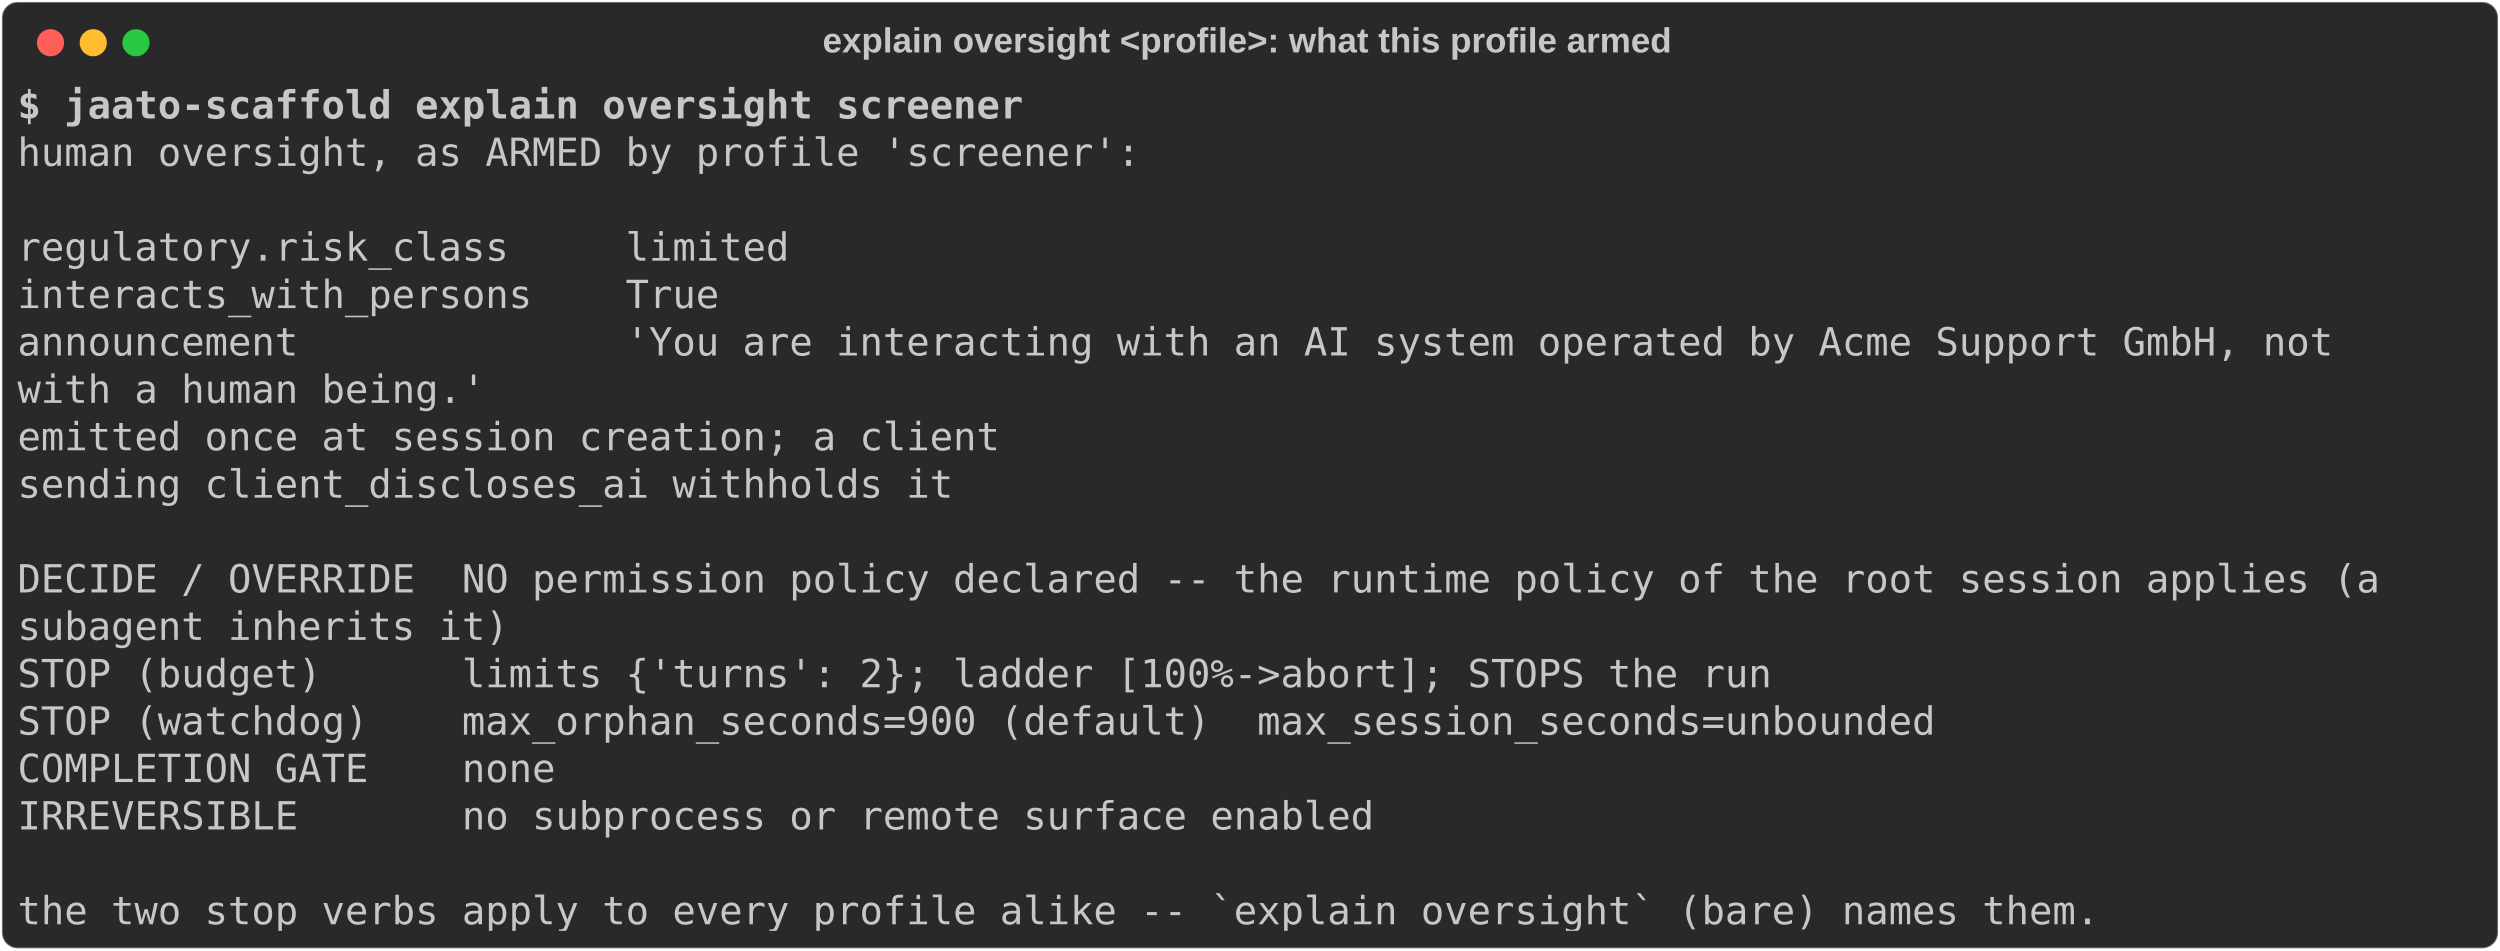
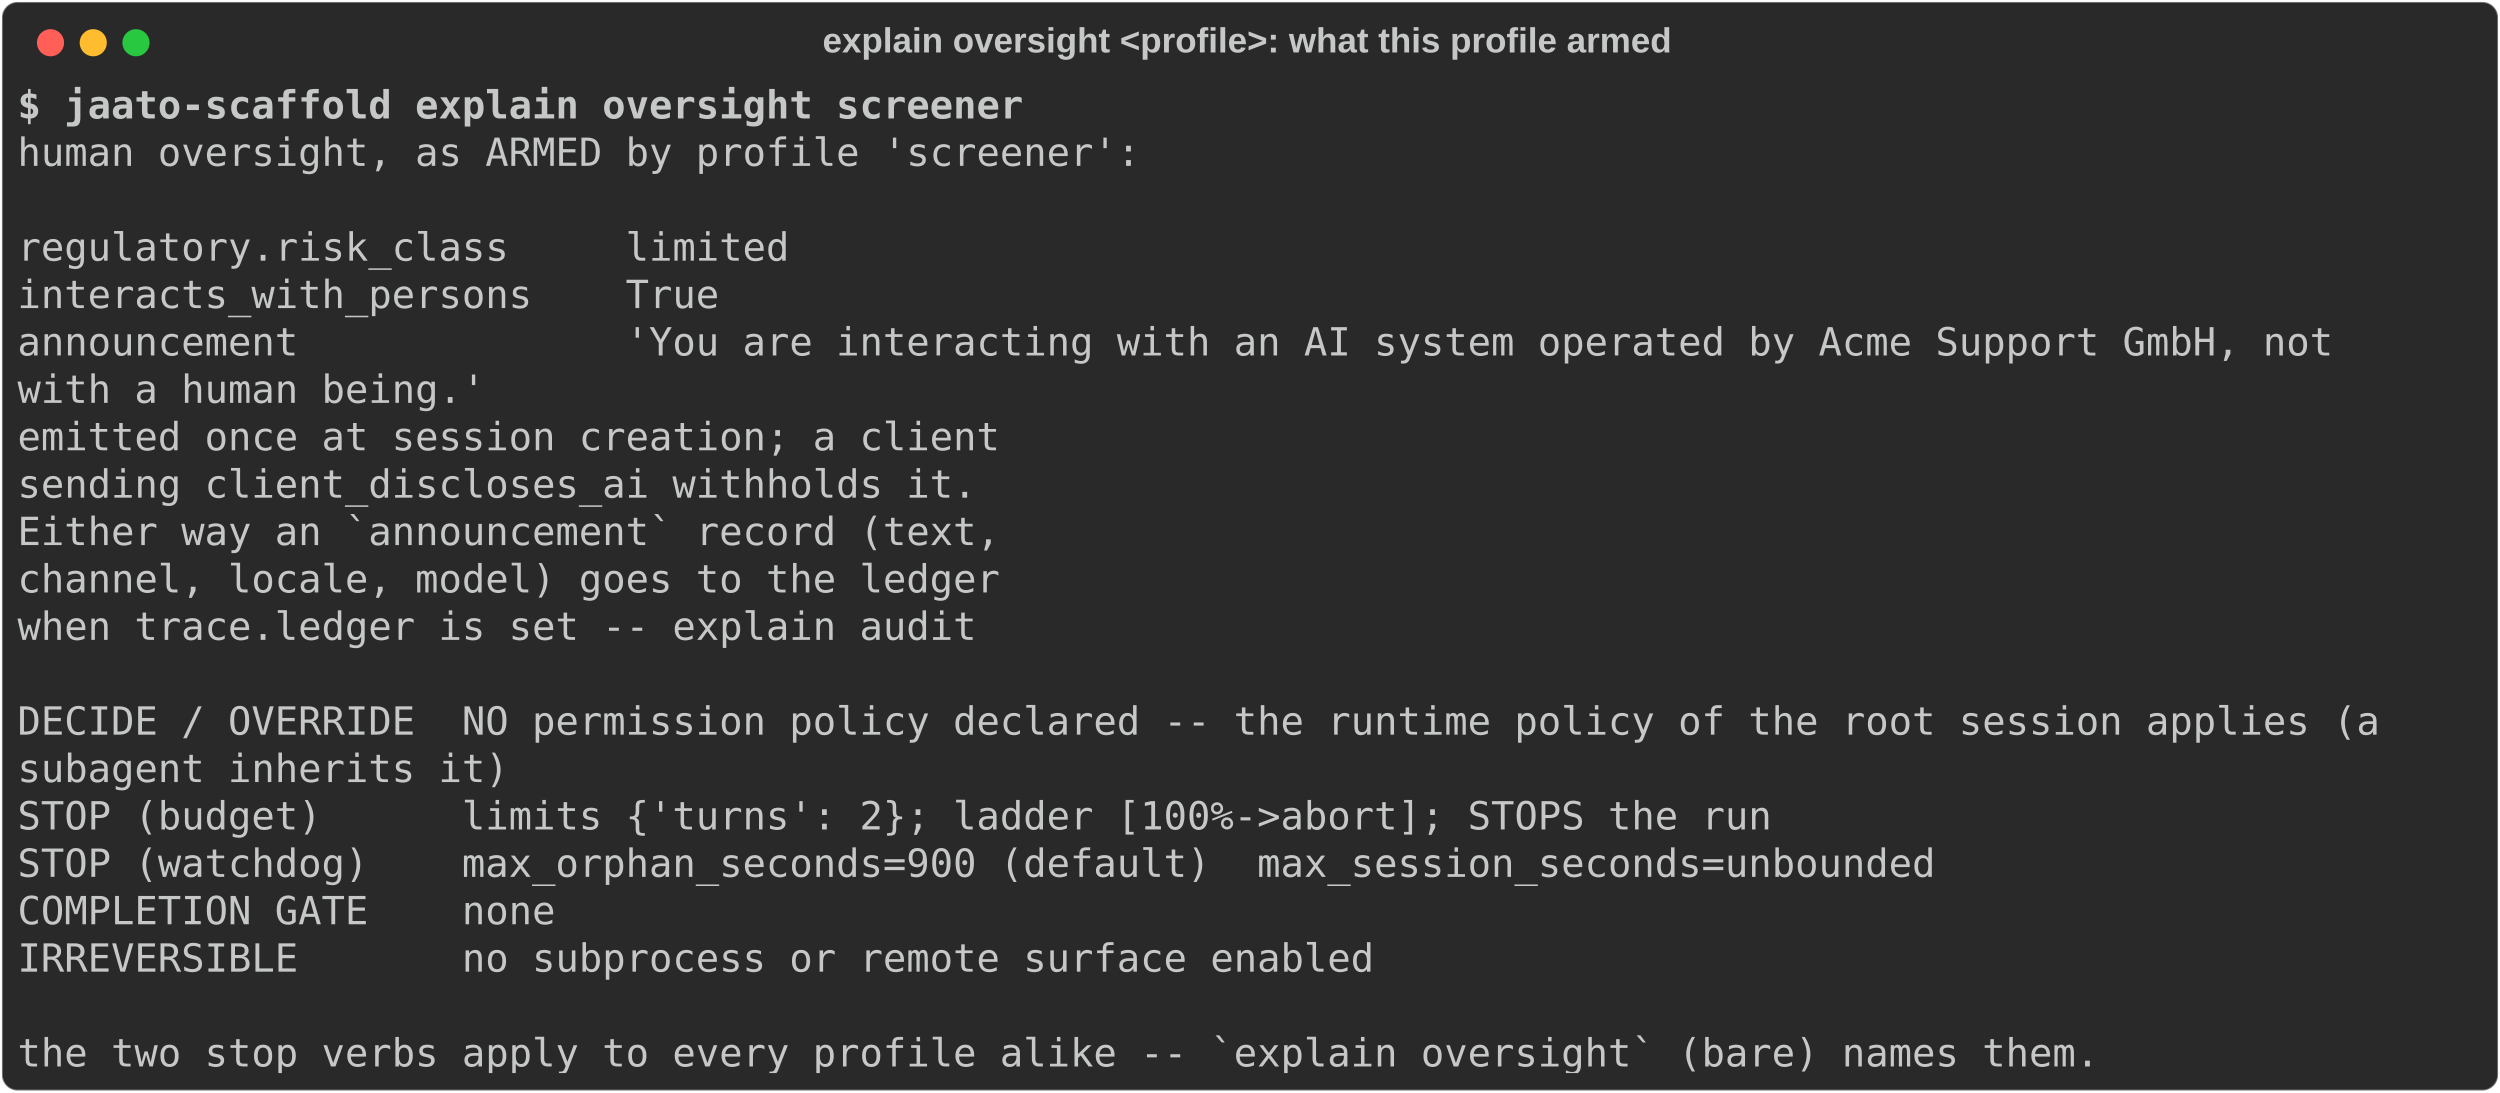
- <svg xmlns="http://www.w3.org/2000/svg" class="rich-terminal" viewBox="0 0 1287 489.2">
+ <svg xmlns="http://www.w3.org/2000/svg" class="rich-terminal" viewBox="0 0 1287 562.4">
  <style>

    @font-face {
        font-family: "Fira Code";
        src: local("FiraCode-Regular"),
                url("https://cdnjs.cloudflare.com/ajax/libs/firacode/6.2.0/woff2/FiraCode-Regular.woff2") format("woff2"),
                url("https://cdnjs.cloudflare.com/ajax/libs/firacode/6.2.0/woff/FiraCode-Regular.woff") format("woff");
        font-style: normal;
        font-weight: 400;
    }
    @font-face {
        font-family: "Fira Code";
        src: local("FiraCode-Bold"),
                url("https://cdnjs.cloudflare.com/ajax/libs/firacode/6.2.0/woff2/FiraCode-Bold.woff2") format("woff2"),
                url("https://cdnjs.cloudflare.com/ajax/libs/firacode/6.2.0/woff/FiraCode-Bold.woff") format("woff");
        font-style: bold;
        font-weight: 700;
    }

-     .terminal-185517644-matrix {
+     .terminal-959059235-matrix {
        font-family: Fira Code, monospace;
        font-size: 20px;
        line-height: 24.4px;
        font-variant-east-asian: full-width;
    }

-     .terminal-185517644-title {
+     .terminal-959059235-title {
        font-size: 18px;
        font-weight: bold;
        font-family: arial;
    }

-     .terminal-185517644-r1 { fill: #c5c8c6;font-weight: bold }
- .terminal-185517644-r2 { fill: #c5c8c6 }
+     .terminal-959059235-r1 { fill: #c5c8c6;font-weight: bold }
+ .terminal-959059235-r2 { fill: #c5c8c6 }
    </style>
  <defs>
-     <clipPath id="terminal-185517644-clip-terminal">
-       <rect x="0" y="0" width="1267.8" height="438.2" />
+     <clipPath id="terminal-959059235-clip-terminal">
+       <rect x="0" y="0" width="1267.8" height="511.4" />
    </clipPath>
-     <clipPath id="terminal-185517644-line-0">
+     <clipPath id="terminal-959059235-line-0">
      <rect x="0" y="1.5" width="1268.8" height="24.65" />
    </clipPath>
-     <clipPath id="terminal-185517644-line-1">
+     <clipPath id="terminal-959059235-line-1">
      <rect x="0" y="25.9" width="1268.8" height="24.65" />
    </clipPath>
-     <clipPath id="terminal-185517644-line-2">
+     <clipPath id="terminal-959059235-line-2">
      <rect x="0" y="50.3" width="1268.8" height="24.65" />
    </clipPath>
-     <clipPath id="terminal-185517644-line-3">
+     <clipPath id="terminal-959059235-line-3">
      <rect x="0" y="74.7" width="1268.8" height="24.65" />
    </clipPath>
-     <clipPath id="terminal-185517644-line-4">
+     <clipPath id="terminal-959059235-line-4">
      <rect x="0" y="99.1" width="1268.8" height="24.65" />
    </clipPath>
-     <clipPath id="terminal-185517644-line-5">
+     <clipPath id="terminal-959059235-line-5">
      <rect x="0" y="123.5" width="1268.8" height="24.65" />
    </clipPath>
-     <clipPath id="terminal-185517644-line-6">
+     <clipPath id="terminal-959059235-line-6">
      <rect x="0" y="147.9" width="1268.8" height="24.65" />
    </clipPath>
-     <clipPath id="terminal-185517644-line-7">
+     <clipPath id="terminal-959059235-line-7">
      <rect x="0" y="172.3" width="1268.8" height="24.65" />
    </clipPath>
-     <clipPath id="terminal-185517644-line-8">
+     <clipPath id="terminal-959059235-line-8">
      <rect x="0" y="196.7" width="1268.8" height="24.65" />
    </clipPath>
-     <clipPath id="terminal-185517644-line-9">
+     <clipPath id="terminal-959059235-line-9">
      <rect x="0" y="221.1" width="1268.8" height="24.65" />
    </clipPath>
-     <clipPath id="terminal-185517644-line-10">
+     <clipPath id="terminal-959059235-line-10">
      <rect x="0" y="245.5" width="1268.8" height="24.65" />
    </clipPath>
-     <clipPath id="terminal-185517644-line-11">
+     <clipPath id="terminal-959059235-line-11">
      <rect x="0" y="269.9" width="1268.8" height="24.65" />
    </clipPath>
-     <clipPath id="terminal-185517644-line-12">
+     <clipPath id="terminal-959059235-line-12">
      <rect x="0" y="294.3" width="1268.8" height="24.65" />
    </clipPath>
-     <clipPath id="terminal-185517644-line-13">
+     <clipPath id="terminal-959059235-line-13">
      <rect x="0" y="318.7" width="1268.8" height="24.65" />
    </clipPath>
-     <clipPath id="terminal-185517644-line-14">
+     <clipPath id="terminal-959059235-line-14">
      <rect x="0" y="343.1" width="1268.8" height="24.65" />
    </clipPath>
-     <clipPath id="terminal-185517644-line-15">
+     <clipPath id="terminal-959059235-line-15">
      <rect x="0" y="367.5" width="1268.8" height="24.65" />
    </clipPath>
-     <clipPath id="terminal-185517644-line-16">
+     <clipPath id="terminal-959059235-line-16">
      <rect x="0" y="391.9" width="1268.8" height="24.65" />
    </clipPath>
+     <clipPath id="terminal-959059235-line-17">
+       <rect x="0" y="416.3" width="1268.8" height="24.65" />
+     </clipPath>
+     <clipPath id="terminal-959059235-line-18">
+       <rect x="0" y="440.7" width="1268.8" height="24.65" />
+     </clipPath>
+     <clipPath id="terminal-959059235-line-19">
+       <rect x="0" y="465.1" width="1268.8" height="24.65" />
+     </clipPath>
  </defs>
-   <rect fill="#292929" stroke="rgba(255,255,255,0.35)" stroke-width="1" x="1" y="1" width="1285" height="487.2" rx="8" />
-   <text class="terminal-185517644-title" fill="#c5c8c6" text-anchor="middle" x="642" y="27">explain oversight &lt;profile&gt;: what this profile armed</text>
+   <rect fill="#292929" stroke="rgba(255,255,255,0.35)" stroke-width="1" x="1" y="1" width="1285" height="560.4" rx="8" />
+   <text class="terminal-959059235-title" fill="#c5c8c6" text-anchor="middle" x="642" y="27">explain oversight &lt;profile&gt;: what this profile armed</text>
  <g transform="translate(26,22)">
    <circle cx="0" cy="0" r="7" fill="#ff5f57" />
    <circle cx="22" cy="0" r="7" fill="#febc2e" />
    <circle cx="44" cy="0" r="7" fill="#28c840" />
  </g>
-   <g transform="translate(9, 41)" clip-path="url(#terminal-185517644-clip-terminal)">
-     <g class="terminal-185517644-matrix">
-       <text class="terminal-185517644-r1" x="0" y="20" textLength="524.6" clip-path="url(#terminal-185517644-line-0)">$ jaato-scaffold explain oversight screener</text>
-       <text class="terminal-185517644-r2" x="1268.8" y="20" textLength="12.2" clip-path="url(#terminal-185517644-line-0)">
+   <g transform="translate(9, 41)" clip-path="url(#terminal-959059235-clip-terminal)">
+     <g class="terminal-959059235-matrix">
+       <text class="terminal-959059235-r1" x="0" y="20" textLength="524.6" clip-path="url(#terminal-959059235-line-0)">$ jaato-scaffold explain oversight screener</text>
+       <text class="terminal-959059235-r2" x="1268.8" y="20" textLength="12.2" clip-path="url(#terminal-959059235-line-0)">
</text>
-       <text class="terminal-185517644-r2" x="0" y="44.4" textLength="585.6" clip-path="url(#terminal-185517644-line-1)">human oversight, as ARMED by profile 'screener':</text>
-       <text class="terminal-185517644-r2" x="1268.8" y="44.4" textLength="12.2" clip-path="url(#terminal-185517644-line-1)">
+       <text class="terminal-959059235-r2" x="0" y="44.4" textLength="585.6" clip-path="url(#terminal-959059235-line-1)">human oversight, as ARMED by profile 'screener':</text>
+       <text class="terminal-959059235-r2" x="1268.8" y="44.4" textLength="12.2" clip-path="url(#terminal-959059235-line-1)">
</text>
-       <text class="terminal-185517644-r2" x="1268.8" y="68.8" textLength="12.2" clip-path="url(#terminal-185517644-line-2)">
+       <text class="terminal-959059235-r2" x="1268.8" y="68.8" textLength="12.2" clip-path="url(#terminal-959059235-line-2)">
</text>
-       <text class="terminal-185517644-r2" x="0" y="93.2" textLength="427" clip-path="url(#terminal-185517644-line-3)">  regulatory.risk_class     limited</text>
-       <text class="terminal-185517644-r2" x="1268.8" y="93.2" textLength="12.2" clip-path="url(#terminal-185517644-line-3)">
+       <text class="terminal-959059235-r2" x="0" y="93.2" textLength="427" clip-path="url(#terminal-959059235-line-3)">  regulatory.risk_class     limited</text>
+       <text class="terminal-959059235-r2" x="1268.8" y="93.2" textLength="12.2" clip-path="url(#terminal-959059235-line-3)">
</text>
-       <text class="terminal-185517644-r2" x="0" y="117.6" textLength="390.4" clip-path="url(#terminal-185517644-line-4)">  interacts_with_persons    True</text>
-       <text class="terminal-185517644-r2" x="1268.8" y="117.6" textLength="12.2" clip-path="url(#terminal-185517644-line-4)">
+       <text class="terminal-959059235-r2" x="0" y="117.6" textLength="390.4" clip-path="url(#terminal-959059235-line-4)">  interacts_with_persons    True</text>
+       <text class="terminal-959059235-r2" x="1268.8" y="117.6" textLength="12.2" clip-path="url(#terminal-959059235-line-4)">
</text>
-       <text class="terminal-185517644-r2" x="0" y="142" textLength="1244.4" clip-path="url(#terminal-185517644-line-5)">  announcement              'You are interacting with an AI system operated by Acme Support GmbH, not </text>
-       <text class="terminal-185517644-r2" x="1268.8" y="142" textLength="12.2" clip-path="url(#terminal-185517644-line-5)">
+       <text class="terminal-959059235-r2" x="0" y="142" textLength="1244.4" clip-path="url(#terminal-959059235-line-5)">  announcement              'You are interacting with an AI system operated by Acme Support GmbH, not </text>
+       <text class="terminal-959059235-r2" x="1268.8" y="142" textLength="12.2" clip-path="url(#terminal-959059235-line-5)">
</text>
-       <text class="terminal-185517644-r2" x="0" y="166.4" textLength="244" clip-path="url(#terminal-185517644-line-6)">with a human being.'</text>
-       <text class="terminal-185517644-r2" x="1268.8" y="166.4" textLength="12.2" clip-path="url(#terminal-185517644-line-6)">
+       <text class="terminal-959059235-r2" x="0" y="166.4" textLength="244" clip-path="url(#terminal-959059235-line-6)">with a human being.'</text>
+       <text class="terminal-959059235-r2" x="1268.8" y="166.4" textLength="12.2" clip-path="url(#terminal-959059235-line-6)">
</text>
-       <text class="terminal-185517644-r2" x="0" y="190.8" textLength="854" clip-path="url(#terminal-185517644-line-7)">                            emitted once at session creation; a client</text>
-       <text class="terminal-185517644-r2" x="1268.8" y="190.8" textLength="12.2" clip-path="url(#terminal-185517644-line-7)">
+       <text class="terminal-959059235-r2" x="0" y="190.8" textLength="854" clip-path="url(#terminal-959059235-line-7)">                            emitted once at session creation; a client</text>
+       <text class="terminal-959059235-r2" x="1268.8" y="190.8" textLength="12.2" clip-path="url(#terminal-959059235-line-7)">
</text>
-       <text class="terminal-185517644-r2" x="0" y="215.2" textLength="829.6" clip-path="url(#terminal-185517644-line-8)">                            sending client_discloses_ai withholds it</text>
-       <text class="terminal-185517644-r2" x="1268.8" y="215.2" textLength="12.2" clip-path="url(#terminal-185517644-line-8)">
+       <text class="terminal-959059235-r2" x="0" y="215.2" textLength="841.8" clip-path="url(#terminal-959059235-line-8)">                            sending client_discloses_ai withholds it.</text>
+       <text class="terminal-959059235-r2" x="1268.8" y="215.2" textLength="12.2" clip-path="url(#terminal-959059235-line-8)">
</text>
-       <text class="terminal-185517644-r2" x="1268.8" y="239.6" textLength="12.2" clip-path="url(#terminal-185517644-line-9)">
+       <text class="terminal-959059235-r2" x="0" y="239.6" textLength="854" clip-path="url(#terminal-959059235-line-9)">                            Either way an `announcement` record (text,</text>
+       <text class="terminal-959059235-r2" x="1268.8" y="239.6" textLength="12.2" clip-path="url(#terminal-959059235-line-9)">
</text>
-       <text class="terminal-185517644-r2" x="0" y="264" textLength="1268.8" clip-path="url(#terminal-185517644-line-10)">  DECIDE / OVERRIDE  NO permission policy declared -- the runtime policy of the root session applies (a </text>
-       <text class="terminal-185517644-r2" x="1268.8" y="264" textLength="12.2" clip-path="url(#terminal-185517644-line-10)">
+       <text class="terminal-959059235-r2" x="0" y="264" textLength="854" clip-path="url(#terminal-959059235-line-10)">                            channel, locale, model) goes to the ledger</text>
+       <text class="terminal-959059235-r2" x="1268.8" y="264" textLength="12.2" clip-path="url(#terminal-959059235-line-10)">
</text>
-       <text class="terminal-185517644-r2" x="0" y="288.4" textLength="256.2" clip-path="url(#terminal-185517644-line-11)">subagent inherits it)</text>
-       <text class="terminal-185517644-r2" x="1268.8" y="288.4" textLength="12.2" clip-path="url(#terminal-185517644-line-11)">
+       <text class="terminal-959059235-r2" x="0" y="288.4" textLength="841.8" clip-path="url(#terminal-959059235-line-11)">                            when trace.ledger is set -- explain audit</text>
+       <text class="terminal-959059235-r2" x="1268.8" y="288.4" textLength="12.2" clip-path="url(#terminal-959059235-line-11)">
</text>
-       <text class="terminal-185517644-r2" x="0" y="312.8" textLength="939.4" clip-path="url(#terminal-185517644-line-12)">  STOP (budget)      limits {'turns': 2}; ladder [100%-&gt;abort]; STOPS the run</text>
-       <text class="terminal-185517644-r2" x="1268.8" y="312.8" textLength="12.2" clip-path="url(#terminal-185517644-line-12)">
+       <text class="terminal-959059235-r2" x="1268.8" y="312.8" textLength="12.2" clip-path="url(#terminal-959059235-line-12)">
</text>
-       <text class="terminal-185517644-r2" x="0" y="337.2" textLength="1024.8" clip-path="url(#terminal-185517644-line-13)">  STOP (watchdog)    max_orphan_seconds=900 (default)  max_session_seconds=unbounded</text>
-       <text class="terminal-185517644-r2" x="1268.8" y="337.2" textLength="12.2" clip-path="url(#terminal-185517644-line-13)">
+       <text class="terminal-959059235-r2" x="0" y="337.2" textLength="1268.8" clip-path="url(#terminal-959059235-line-13)">  DECIDE / OVERRIDE  NO permission policy declared -- the runtime policy of the root session applies (a </text>
+       <text class="terminal-959059235-r2" x="1268.8" y="337.2" textLength="12.2" clip-path="url(#terminal-959059235-line-13)">
</text>
-       <text class="terminal-185517644-r2" x="0" y="361.6" textLength="305" clip-path="url(#terminal-185517644-line-14)">  COMPLETION GATE    none</text>
-       <text class="terminal-185517644-r2" x="1268.8" y="361.6" textLength="12.2" clip-path="url(#terminal-185517644-line-14)">
+       <text class="terminal-959059235-r2" x="0" y="361.6" textLength="256.2" clip-path="url(#terminal-959059235-line-14)">subagent inherits it)</text>
+       <text class="terminal-959059235-r2" x="1268.8" y="361.6" textLength="12.2" clip-path="url(#terminal-959059235-line-14)">
</text>
-       <text class="terminal-185517644-r2" x="0" y="386" textLength="732" clip-path="url(#terminal-185517644-line-15)">  IRREVERSIBLE       no subprocess or remote surface enabled</text>
-       <text class="terminal-185517644-r2" x="1268.8" y="386" textLength="12.2" clip-path="url(#terminal-185517644-line-15)">
+       <text class="terminal-959059235-r2" x="0" y="386" textLength="939.4" clip-path="url(#terminal-959059235-line-15)">  STOP (budget)      limits {'turns': 2}; ladder [100%-&gt;abort]; STOPS the run</text>
+       <text class="terminal-959059235-r2" x="1268.8" y="386" textLength="12.2" clip-path="url(#terminal-959059235-line-15)">
</text>
-       <text class="terminal-185517644-r2" x="1268.8" y="410.4" textLength="12.2" clip-path="url(#terminal-185517644-line-16)">
+       <text class="terminal-959059235-r2" x="0" y="410.4" textLength="1024.8" clip-path="url(#terminal-959059235-line-16)">  STOP (watchdog)    max_orphan_seconds=900 (default)  max_session_seconds=unbounded</text>
+       <text class="terminal-959059235-r2" x="1268.8" y="410.4" textLength="12.2" clip-path="url(#terminal-959059235-line-16)">
</text>
-       <text class="terminal-185517644-r2" x="0" y="434.8" textLength="1110.2" clip-path="url(#terminal-185517644-line-17)">  the two stop verbs apply to every profile alike -- `explain oversight` (bare) names them.</text>
-       <text class="terminal-185517644-r2" x="1268.8" y="434.8" textLength="12.2" clip-path="url(#terminal-185517644-line-17)">
+       <text class="terminal-959059235-r2" x="0" y="434.8" textLength="305" clip-path="url(#terminal-959059235-line-17)">  COMPLETION GATE    none</text>
+       <text class="terminal-959059235-r2" x="1268.8" y="434.8" textLength="12.2" clip-path="url(#terminal-959059235-line-17)">
+ </text>
+       <text class="terminal-959059235-r2" x="0" y="459.2" textLength="732" clip-path="url(#terminal-959059235-line-18)">  IRREVERSIBLE       no subprocess or remote surface enabled</text>
+       <text class="terminal-959059235-r2" x="1268.8" y="459.2" textLength="12.2" clip-path="url(#terminal-959059235-line-18)">
+ </text>
+       <text class="terminal-959059235-r2" x="1268.8" y="483.6" textLength="12.2" clip-path="url(#terminal-959059235-line-19)">
+ </text>
+       <text class="terminal-959059235-r2" x="0" y="508" textLength="1110.2" clip-path="url(#terminal-959059235-line-20)">  the two stop verbs apply to every profile alike -- `explain oversight` (bare) names them.</text>
+       <text class="terminal-959059235-r2" x="1268.8" y="508" textLength="12.2" clip-path="url(#terminal-959059235-line-20)">
</text>
    </g>
  </g>
</svg>
